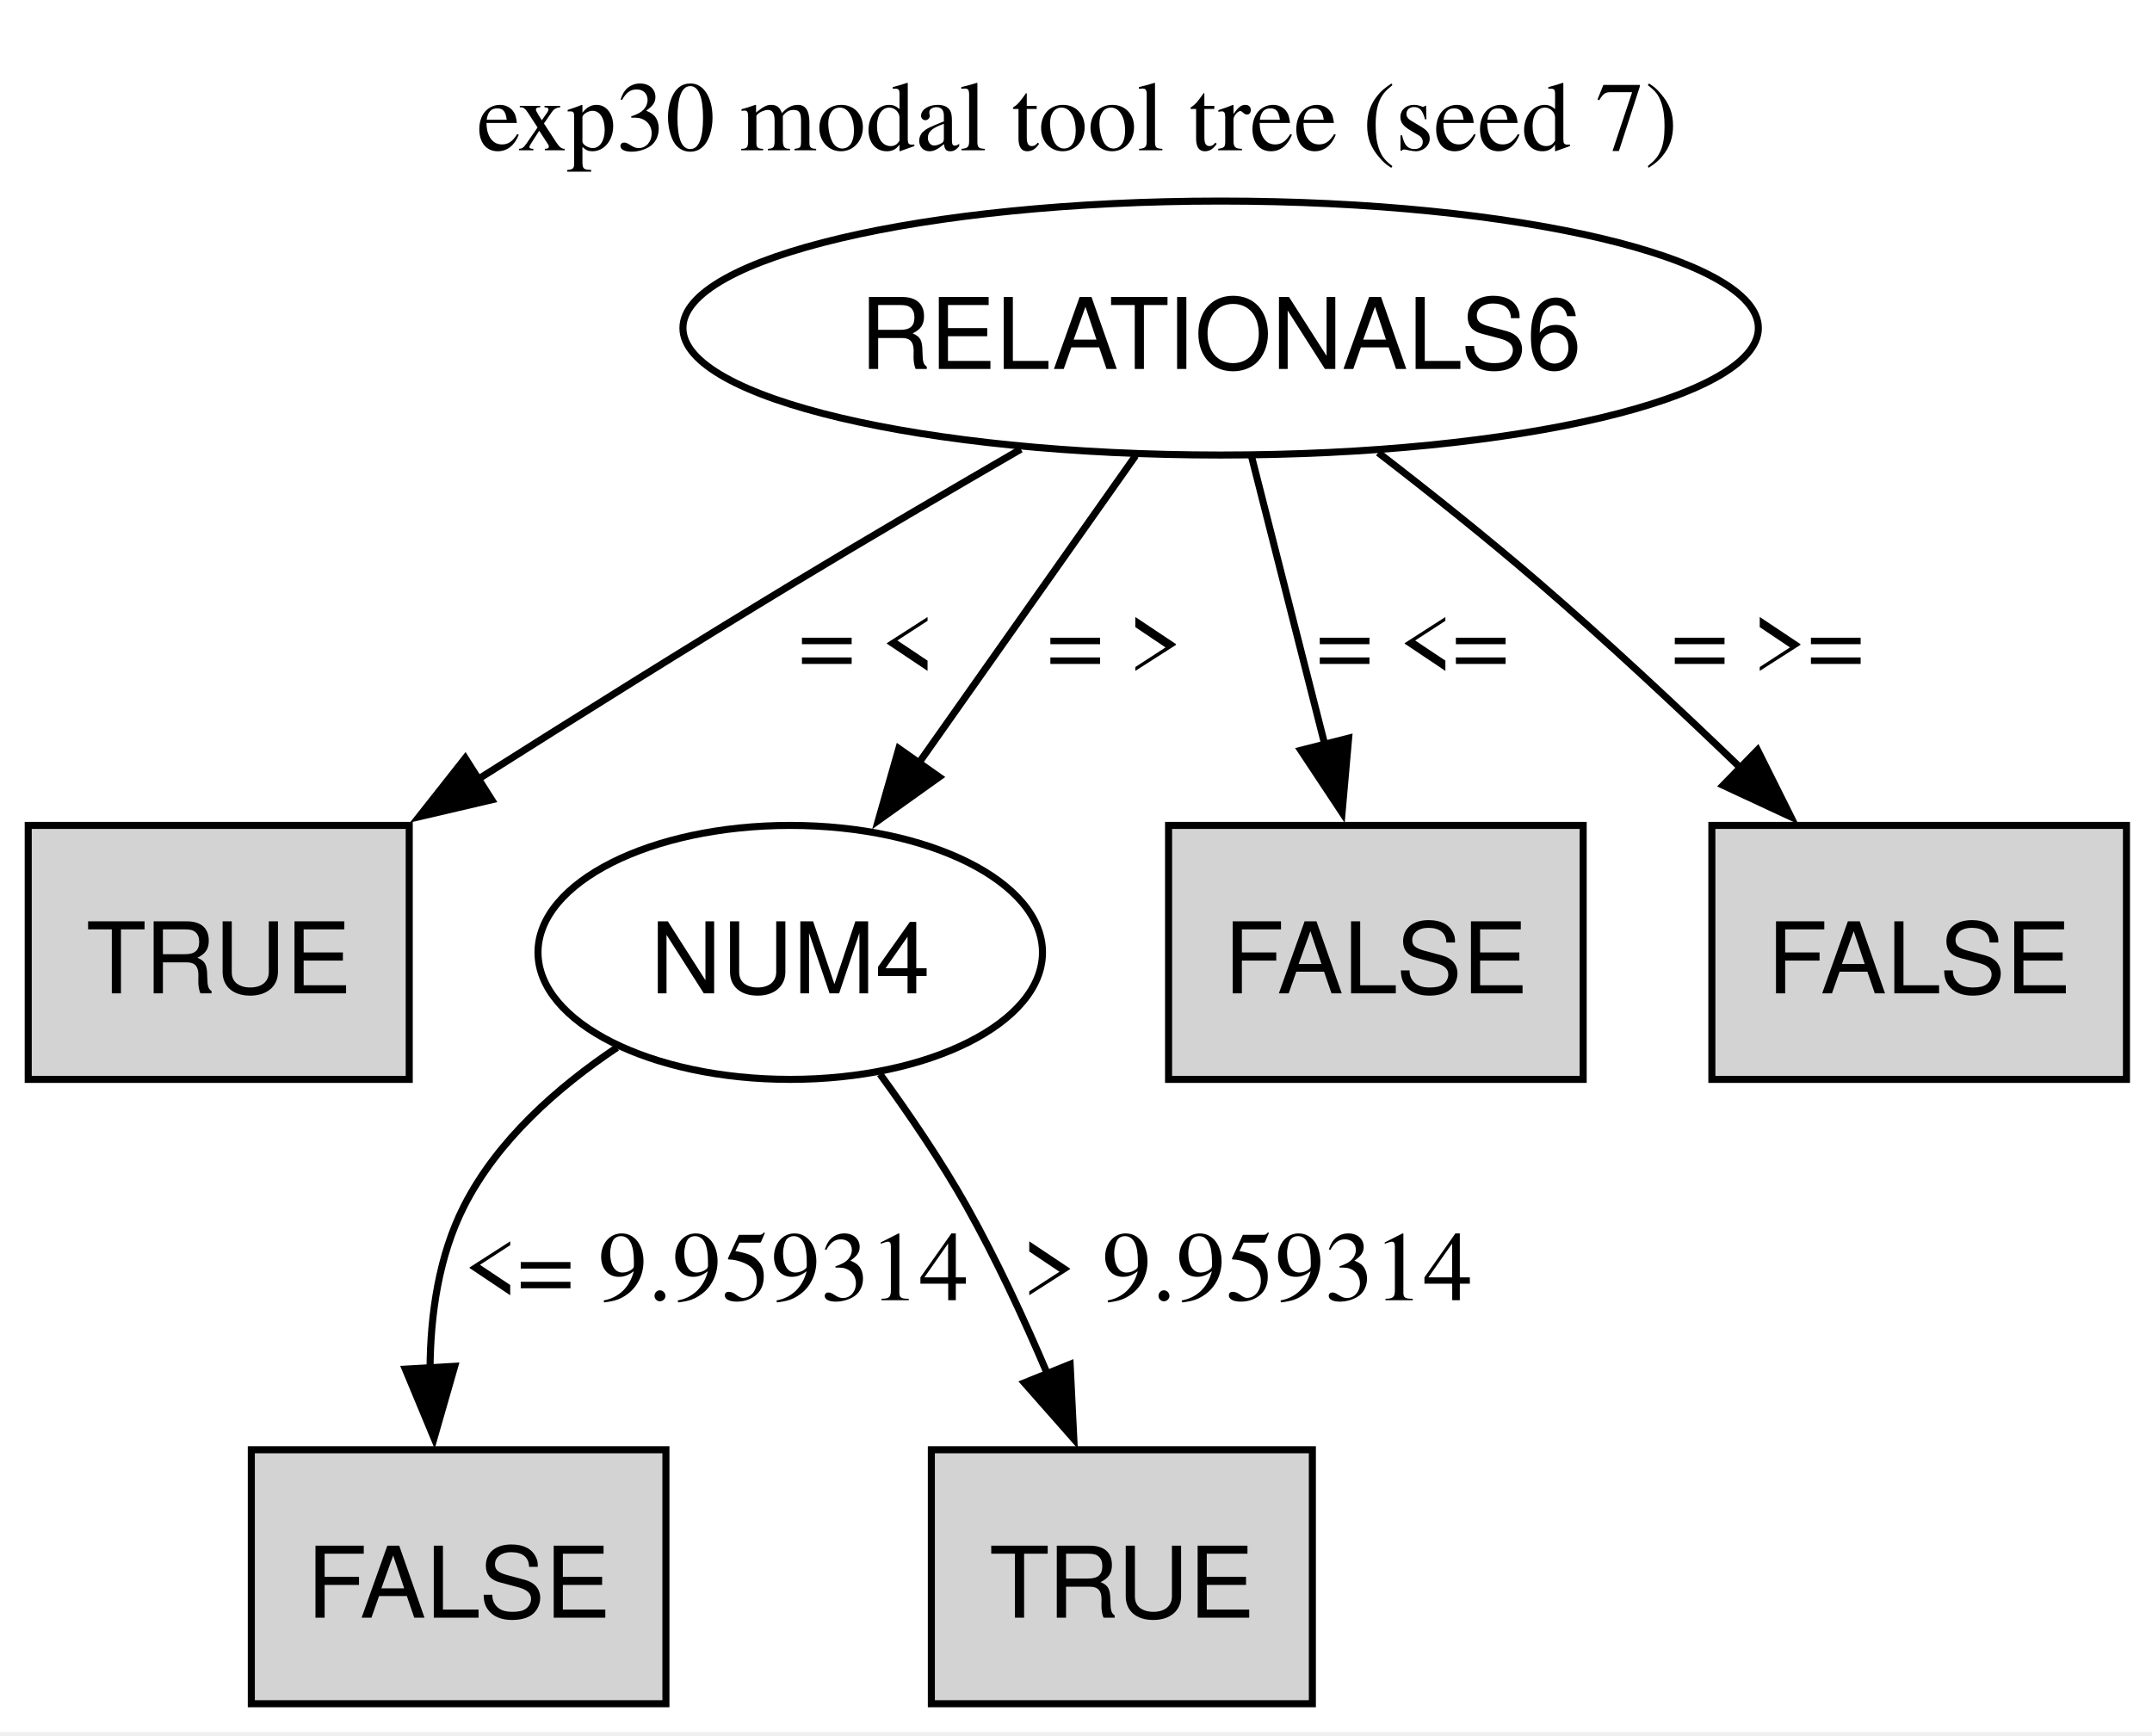
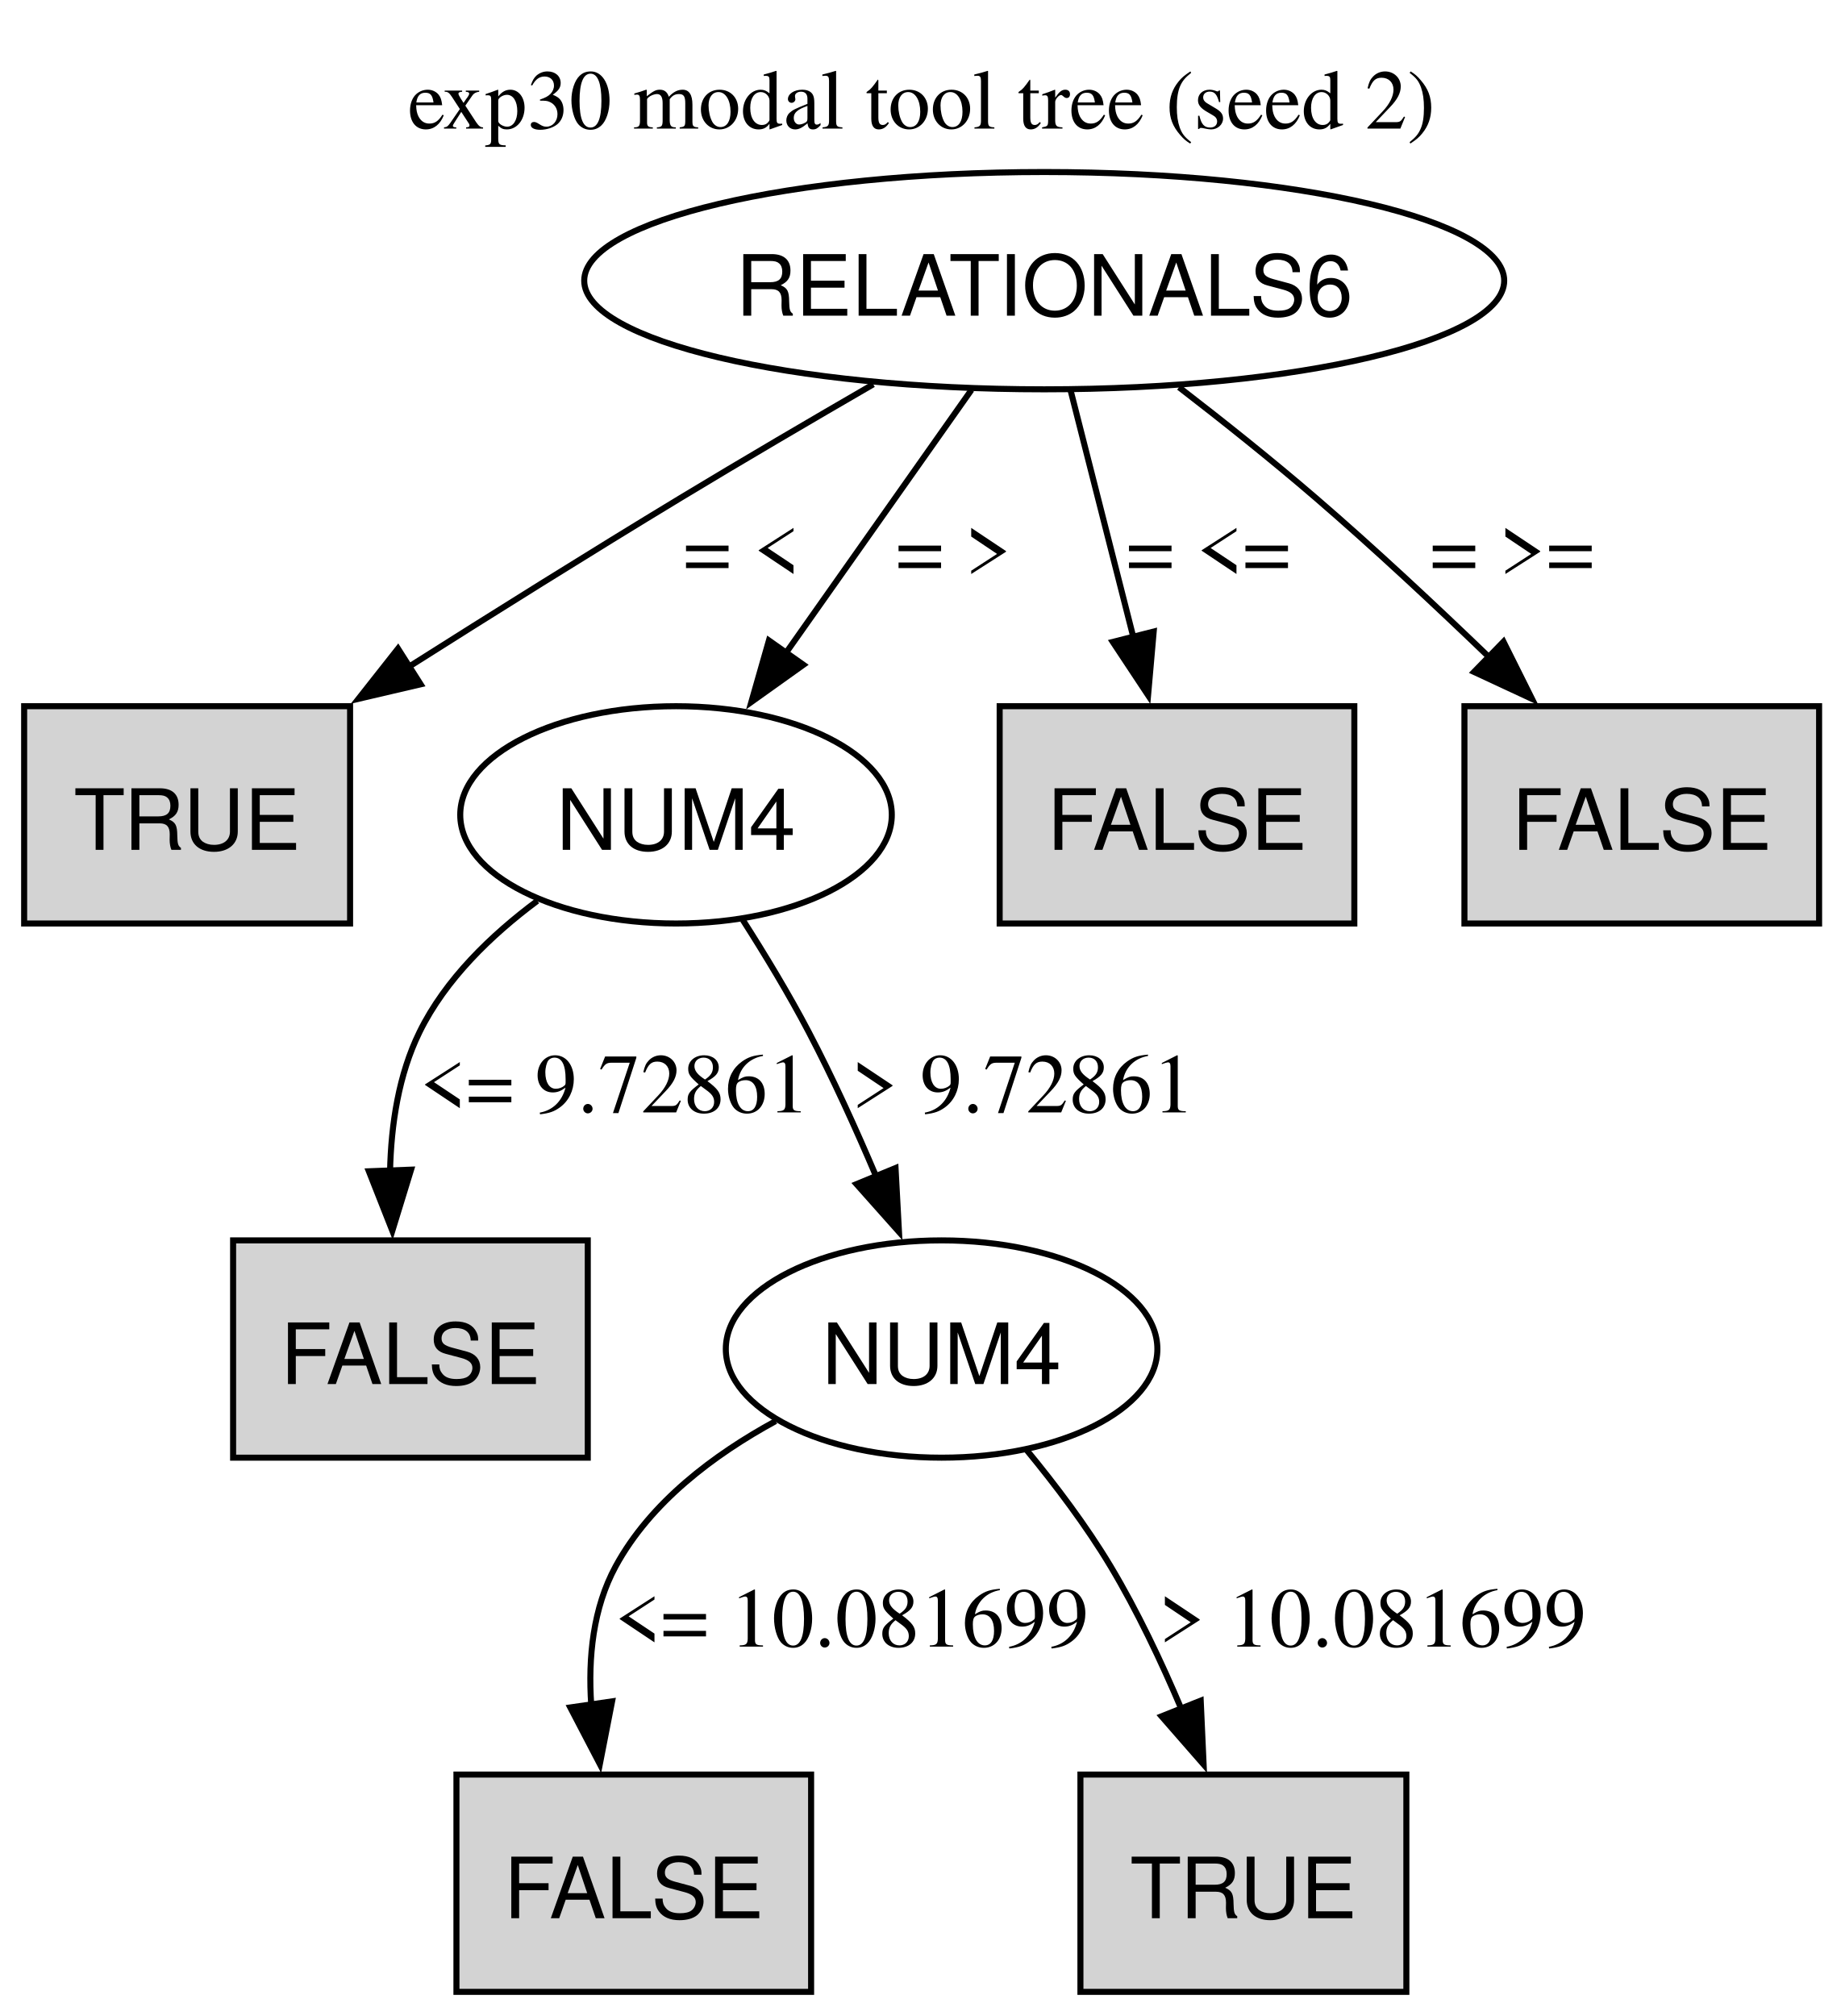
- <svg xmlns="http://www.w3.org/2000/svg" width="305pt" height="246pt" viewBox="0.00 0.00 305.00 246.00">
-   <g id="graph0" class="graph" transform="scale(1 1) rotate(0) translate(4 241.5)">
-     <polygon fill="white" stroke="none" points="-4,4 -4,-241.5 301.38,-241.5 301.38,4 -4,4" />
-     <text xml:space="preserve" text-anchor="middle" x="148.69" y="-220.2" font-family="Times,serif" font-size="14.00">exp30 modal tool tree (seed 7)</text>
+ <svg xmlns="http://www.w3.org/2000/svg" width="305pt" height="334pt" viewBox="0.00 0.00 305.00 334.00">
+   <g id="graph0" class="graph" transform="scale(1 1) rotate(0) translate(4 330)">
+     <polygon fill="white" stroke="none" points="-4,4 -4,-330 301.38,-330 301.38,4 -4,4" />
+     <text xml:space="preserve" text-anchor="middle" x="148.69" y="-308.7" font-family="Times,serif" font-size="14.00">exp30 modal tool tree (seed 2)</text>
    <g id="node1" class="node">
-       <ellipse fill="none" stroke="black" cx="169" cy="-195" rx="76.21" ry="18" />
-       <text xml:space="preserve" text-anchor="middle" x="169" y="-189.2" font-family="Helvetica,sans-Serif" font-size="14.00">RELATIONALS6</text>
+       <ellipse fill="none" stroke="black" cx="169" cy="-283.5" rx="76.21" ry="18" />
+       <text xml:space="preserve" text-anchor="middle" x="169" y="-277.7" font-family="Helvetica,sans-Serif" font-size="14.00">RELATIONALS6</text>
    </g>
    <g id="node2" class="node">
-       <polygon fill="lightgray" stroke="black" points="54,-124.5 0,-124.5 0,-88.5 54,-88.5 54,-124.5" />
-       <text xml:space="preserve" text-anchor="middle" x="27" y="-100.7" font-family="Helvetica,sans-Serif" font-size="14.00">TRUE</text>
+       <polygon fill="lightgray" stroke="black" points="54,-213 0,-213 0,-177 54,-177 54,-213" />
+       <text xml:space="preserve" text-anchor="middle" x="27" y="-189.2" font-family="Helvetica,sans-Serif" font-size="14.00">TRUE</text>
    </g>
    <g id="edge1" class="edge">
-       <path fill="none" stroke="black" d="M140.68,-177.83C130.56,-171.97 119.1,-165.26 108.75,-159 93.83,-149.97 77.53,-139.77 63.45,-130.85" />
-       <polygon fill="black" stroke="black" points="65.69,-128.13 55.38,-125.72 61.94,-134.04 65.69,-128.13" />
-       <text xml:space="preserve" text-anchor="middle" x="118.88" y="-145.7" font-family="Times,serif" font-size="14.00">= &lt;</text>
+       <path fill="none" stroke="black" d="M140.68,-266.33C130.56,-260.47 119.1,-253.76 108.75,-247.5 93.83,-238.47 77.53,-228.27 63.45,-219.35" />
+       <polygon fill="black" stroke="black" points="65.69,-216.63 55.38,-214.22 61.94,-222.54 65.69,-216.63" />
+       <text xml:space="preserve" text-anchor="middle" x="118.88" y="-234.2" font-family="Times,serif" font-size="14.00">= &lt;</text>
    </g>
    <g id="node3" class="node">
-       <ellipse fill="none" stroke="black" cx="108" cy="-106.5" rx="35.75" ry="18" />
-       <text xml:space="preserve" text-anchor="middle" x="108" y="-100.7" font-family="Helvetica,sans-Serif" font-size="14.00">NUM4</text>
+       <ellipse fill="none" stroke="black" cx="108" cy="-195" rx="35.75" ry="18" />
+       <text xml:space="preserve" text-anchor="middle" x="108" y="-189.2" font-family="Helvetica,sans-Serif" font-size="14.00">NUM4</text>
    </g>
    <g id="edge2" class="edge">
-       <path fill="none" stroke="black" d="M156.95,-176.91C148.15,-164.43 136.06,-147.29 126.1,-133.17" />
-       <polygon fill="black" stroke="black" points="129.11,-131.36 120.48,-125.2 123.39,-135.39 129.11,-131.36" />
-       <text xml:space="preserve" text-anchor="middle" x="154.09" y="-145.7" font-family="Times,serif" font-size="14.00">= &gt;</text>
+       <path fill="none" stroke="black" d="M156.95,-265.41C148.15,-252.93 136.06,-235.79 126.1,-221.67" />
+       <polygon fill="black" stroke="black" points="129.11,-219.86 120.48,-213.7 123.39,-223.89 129.11,-219.86" />
+       <text xml:space="preserve" text-anchor="middle" x="154.09" y="-234.2" font-family="Times,serif" font-size="14.00">= &gt;</text>
+     </g>
+     <g id="node8" class="node">
+       <polygon fill="lightgray" stroke="black" points="220.38,-213 161.62,-213 161.62,-177 220.38,-177 220.38,-213" />
+       <text xml:space="preserve" text-anchor="middle" x="191" y="-189.2" font-family="Helvetica,sans-Serif" font-size="14.00">FALSE</text>
+     </g>
+     <g id="edge7" class="edge">
+       <path fill="none" stroke="black" d="M173.35,-265.41C176.34,-253.64 180.39,-237.73 183.85,-224.11" />
+       <polygon fill="black" stroke="black" points="187.14,-225.37 186.21,-214.82 180.36,-223.65 187.14,-225.37" />
+       <text xml:space="preserve" text-anchor="middle" x="196.22" y="-234.2" font-family="Times,serif" font-size="14.00">= &lt;=</text>
+     </g>
+     <g id="node9" class="node">
+       <polygon fill="lightgray" stroke="black" points="297.38,-213 238.62,-213 238.62,-177 297.38,-177 297.38,-213" />
+       <text xml:space="preserve" text-anchor="middle" x="268" y="-189.2" font-family="Helvetica,sans-Serif" font-size="14.00">FALSE</text>
+     </g>
+     <g id="edge8" class="edge">
+       <path fill="none" stroke="black" d="M191.33,-265.84C198.68,-260.18 206.8,-253.7 214,-247.5 223.67,-239.17 233.89,-229.62 242.81,-221.03" />
+       <polygon fill="black" stroke="black" points="245.09,-223.69 249.82,-214.21 240.21,-218.68 245.09,-223.69" />
+       <text xml:space="preserve" text-anchor="middle" x="246.54" y="-234.2" font-family="Times,serif" font-size="14.00">= &gt;=</text>
+     </g>
+     <g id="node4" class="node">
+       <polygon fill="lightgray" stroke="black" points="93.38,-124.5 34.62,-124.5 34.62,-88.5 93.38,-88.5 93.38,-124.5" />
+       <text xml:space="preserve" text-anchor="middle" x="64" y="-100.7" font-family="Helvetica,sans-Serif" font-size="14.00">FALSE</text>
+     </g>
+     <g id="edge3" class="edge">
+       <path fill="none" stroke="black" d="M85.02,-180.75C77.41,-175.09 69.79,-167.76 65.5,-159 62.05,-151.96 60.79,-143.7 60.62,-135.89" />
+       <polygon fill="black" stroke="black" points="64.11,-136.22 61,-126.09 57.11,-135.95 64.11,-136.22" />
+       <text xml:space="preserve" text-anchor="middle" x="97.75" y="-145.7" font-family="Times,serif" font-size="14.00">&lt;= 9.72861</text>
+     </g>
+     <g id="node5" class="node">
+       <ellipse fill="none" stroke="black" cx="152" cy="-106.5" rx="35.75" ry="18" />
+       <text xml:space="preserve" text-anchor="middle" x="152" y="-100.7" font-family="Helvetica,sans-Serif" font-size="14.00">NUM4</text>
+     </g>
+     <g id="edge4" class="edge">
+       <path fill="none" stroke="black" d="M119.07,-177.58C122.75,-171.82 126.74,-165.23 130,-159 133.99,-151.39 137.84,-142.9 141.18,-135.04" />
+       <polygon fill="black" stroke="black" points="144.37,-136.49 144.94,-125.91 137.9,-133.82 144.37,-136.49" />
+       <text xml:space="preserve" text-anchor="middle" x="165.49" y="-145.7" font-family="Times,serif" font-size="14.00">&gt; 9.72861</text>
    </g>
    <g id="node6" class="node">
-       <polygon fill="lightgray" stroke="black" points="220.38,-124.5 161.62,-124.5 161.62,-88.5 220.38,-88.5 220.38,-124.5" />
-       <text xml:space="preserve" text-anchor="middle" x="191" y="-100.7" font-family="Helvetica,sans-Serif" font-size="14.00">FALSE</text>
+       <polygon fill="lightgray" stroke="black" points="130.38,-36 71.62,-36 71.62,0 130.38,0 130.38,-36" />
+       <text xml:space="preserve" text-anchor="middle" x="101" y="-12.2" font-family="Helvetica,sans-Serif" font-size="14.00">FALSE</text>
    </g>
    <g id="edge5" class="edge">
-       <path fill="none" stroke="black" d="M173.35,-176.91C176.34,-165.14 180.39,-149.23 183.85,-135.61" />
-       <polygon fill="black" stroke="black" points="187.14,-136.87 186.21,-126.32 180.36,-135.15 187.14,-136.87" />
-       <text xml:space="preserve" text-anchor="middle" x="196.22" y="-145.7" font-family="Times,serif" font-size="14.00">= &lt;=</text>
+       <path fill="none" stroke="black" d="M124.5,-94.56C114.27,-88.99 103.76,-81.1 98,-70.5 94.25,-63.6 93.42,-55.39 93.95,-47.57" />
+       <polygon fill="black" stroke="black" points="97.41,-48.13 95.38,-37.73 90.48,-47.12 97.41,-48.13" />
+       <text xml:space="preserve" text-anchor="middle" x="137" y="-57.2" font-family="Times,serif" font-size="14.00">&lt;= 10.081699</text>
    </g>
    <g id="node7" class="node">
-       <polygon fill="lightgray" stroke="black" points="297.38,-124.5 238.62,-124.5 238.62,-88.5 297.38,-88.5 297.38,-124.5" />
-       <text xml:space="preserve" text-anchor="middle" x="268" y="-100.7" font-family="Helvetica,sans-Serif" font-size="14.00">FALSE</text>
+       <polygon fill="lightgray" stroke="black" points="229,-36 175,-36 175,0 229,0 229,-36" />
+       <text xml:space="preserve" text-anchor="middle" x="202" y="-12.2" font-family="Helvetica,sans-Serif" font-size="14.00">TRUE</text>
    </g>
    <g id="edge6" class="edge">
-       <path fill="none" stroke="black" d="M191.33,-177.34C198.68,-171.68 206.8,-165.2 214,-159 223.67,-150.67 233.89,-141.12 242.81,-132.53" />
-       <polygon fill="black" stroke="black" points="245.09,-135.19 249.82,-125.71 240.21,-130.18 245.09,-135.19" />
-       <text xml:space="preserve" text-anchor="middle" x="246.54" y="-145.7" font-family="Times,serif" font-size="14.00">= &gt;=</text>
-     </g>
-     <g id="node4" class="node">
-       <polygon fill="lightgray" stroke="black" points="90.38,-36 31.62,-36 31.62,0 90.38,0 90.38,-36" />
-       <text xml:space="preserve" text-anchor="middle" x="61" y="-12.2" font-family="Helvetica,sans-Serif" font-size="14.00">FALSE</text>
-     </g>
-     <g id="edge3" class="edge">
-       <path fill="none" stroke="black" d="M83.45,-93.02C75,-87.37 66.48,-79.84 61.75,-70.5 58.21,-63.51 57,-55.27 56.95,-47.45" />
-       <polygon fill="black" stroke="black" points="60.44,-47.83 57.52,-37.64 53.45,-47.43 60.44,-47.83" />
-       <text xml:space="preserve" text-anchor="middle" x="97.38" y="-57.2" font-family="Times,serif" font-size="14.00">&lt;= 9.959314</text>
-     </g>
-     <g id="node5" class="node">
-       <polygon fill="lightgray" stroke="black" points="182,-36 128,-36 128,0 182,0 182,-36" />
-       <text xml:space="preserve" text-anchor="middle" x="155" y="-12.2" font-family="Helvetica,sans-Serif" font-size="14.00">TRUE</text>
-     </g>
-     <g id="edge4" class="edge">
-       <path fill="none" stroke="black" d="M120.72,-89.25C124.91,-83.5 129.41,-76.88 133,-70.5 137.21,-63.01 141.13,-54.56 144.47,-46.69" />
-       <polygon fill="black" stroke="black" points="147.67,-48.12 148.19,-37.54 141.18,-45.49 147.67,-48.12" />
-       <text xml:space="preserve" text-anchor="middle" x="172.76" y="-57.2" font-family="Times,serif" font-size="14.00">&gt; 9.959314</text>
+       <path fill="none" stroke="black" d="M166.07,-89.79C170.86,-83.98 176,-77.18 180,-70.5 184.41,-63.13 188.4,-54.71 191.73,-46.85" />
+       <polygon fill="black" stroke="black" points="194.93,-48.25 195.41,-37.67 188.44,-45.65 194.93,-48.25" />
+       <text xml:space="preserve" text-anchor="middle" x="223.38" y="-57.2" font-family="Times,serif" font-size="14.00">&gt; 10.081699</text>
    </g>
  </g>
</svg>
